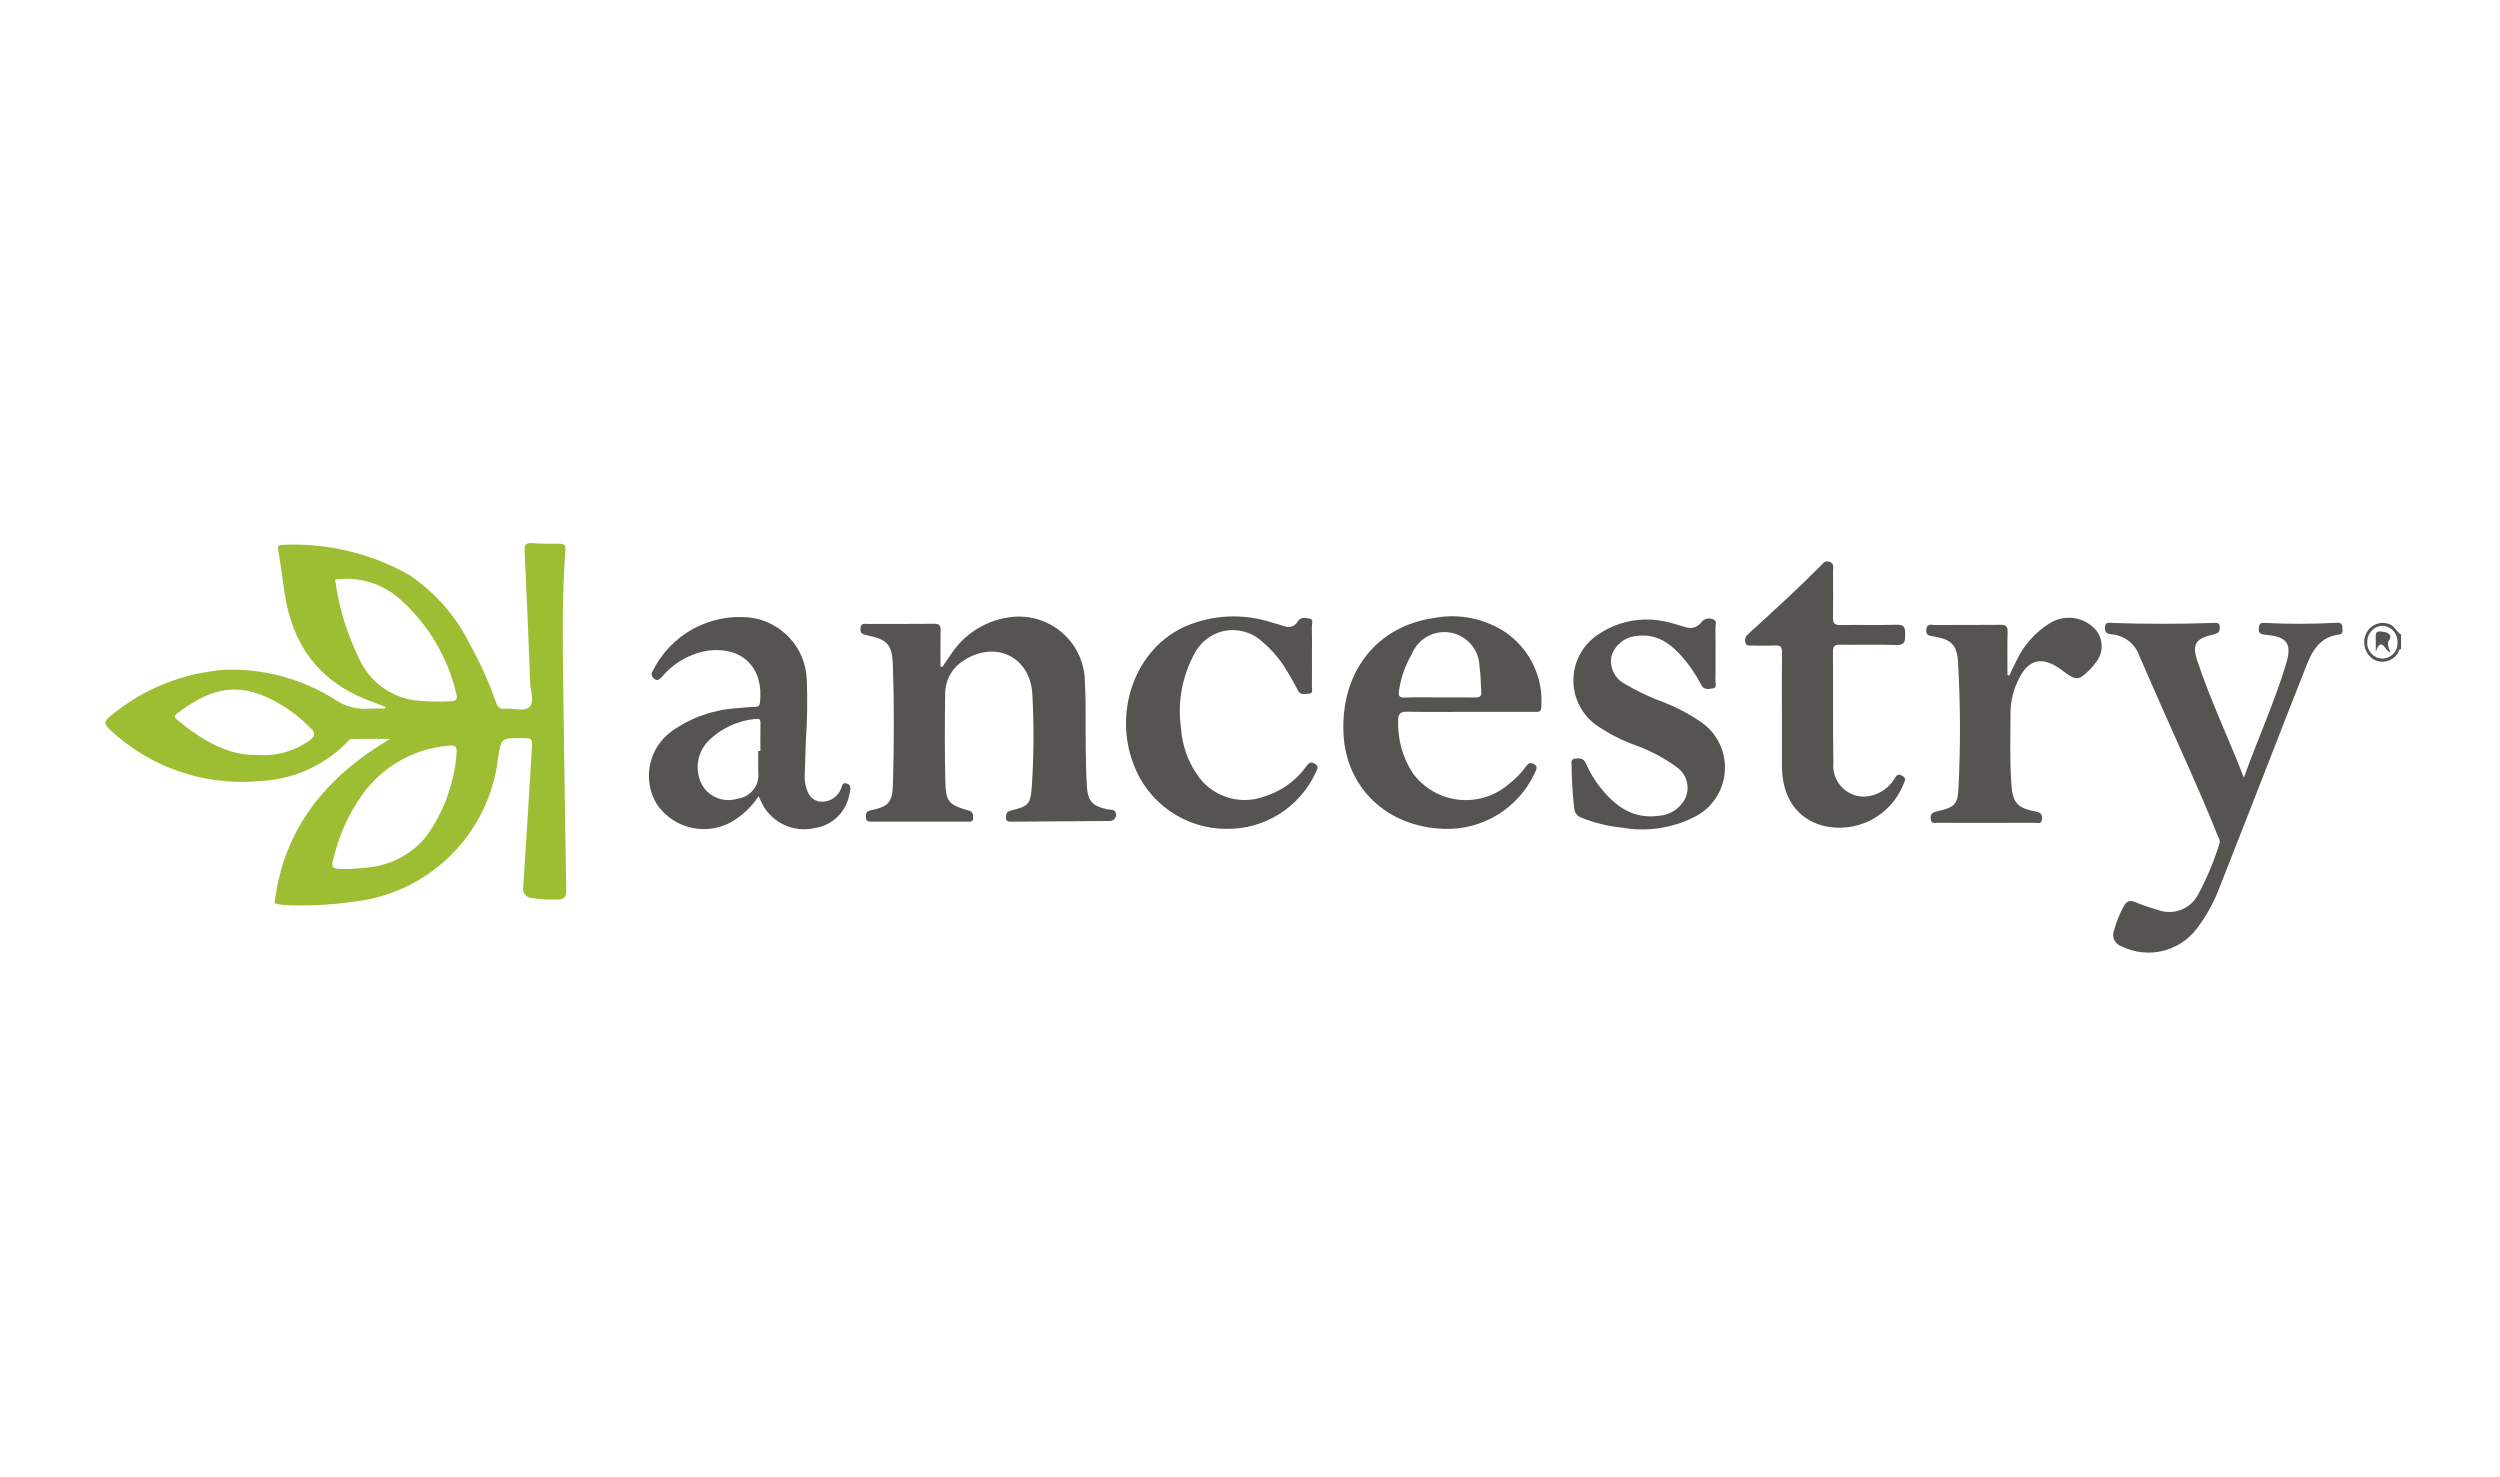
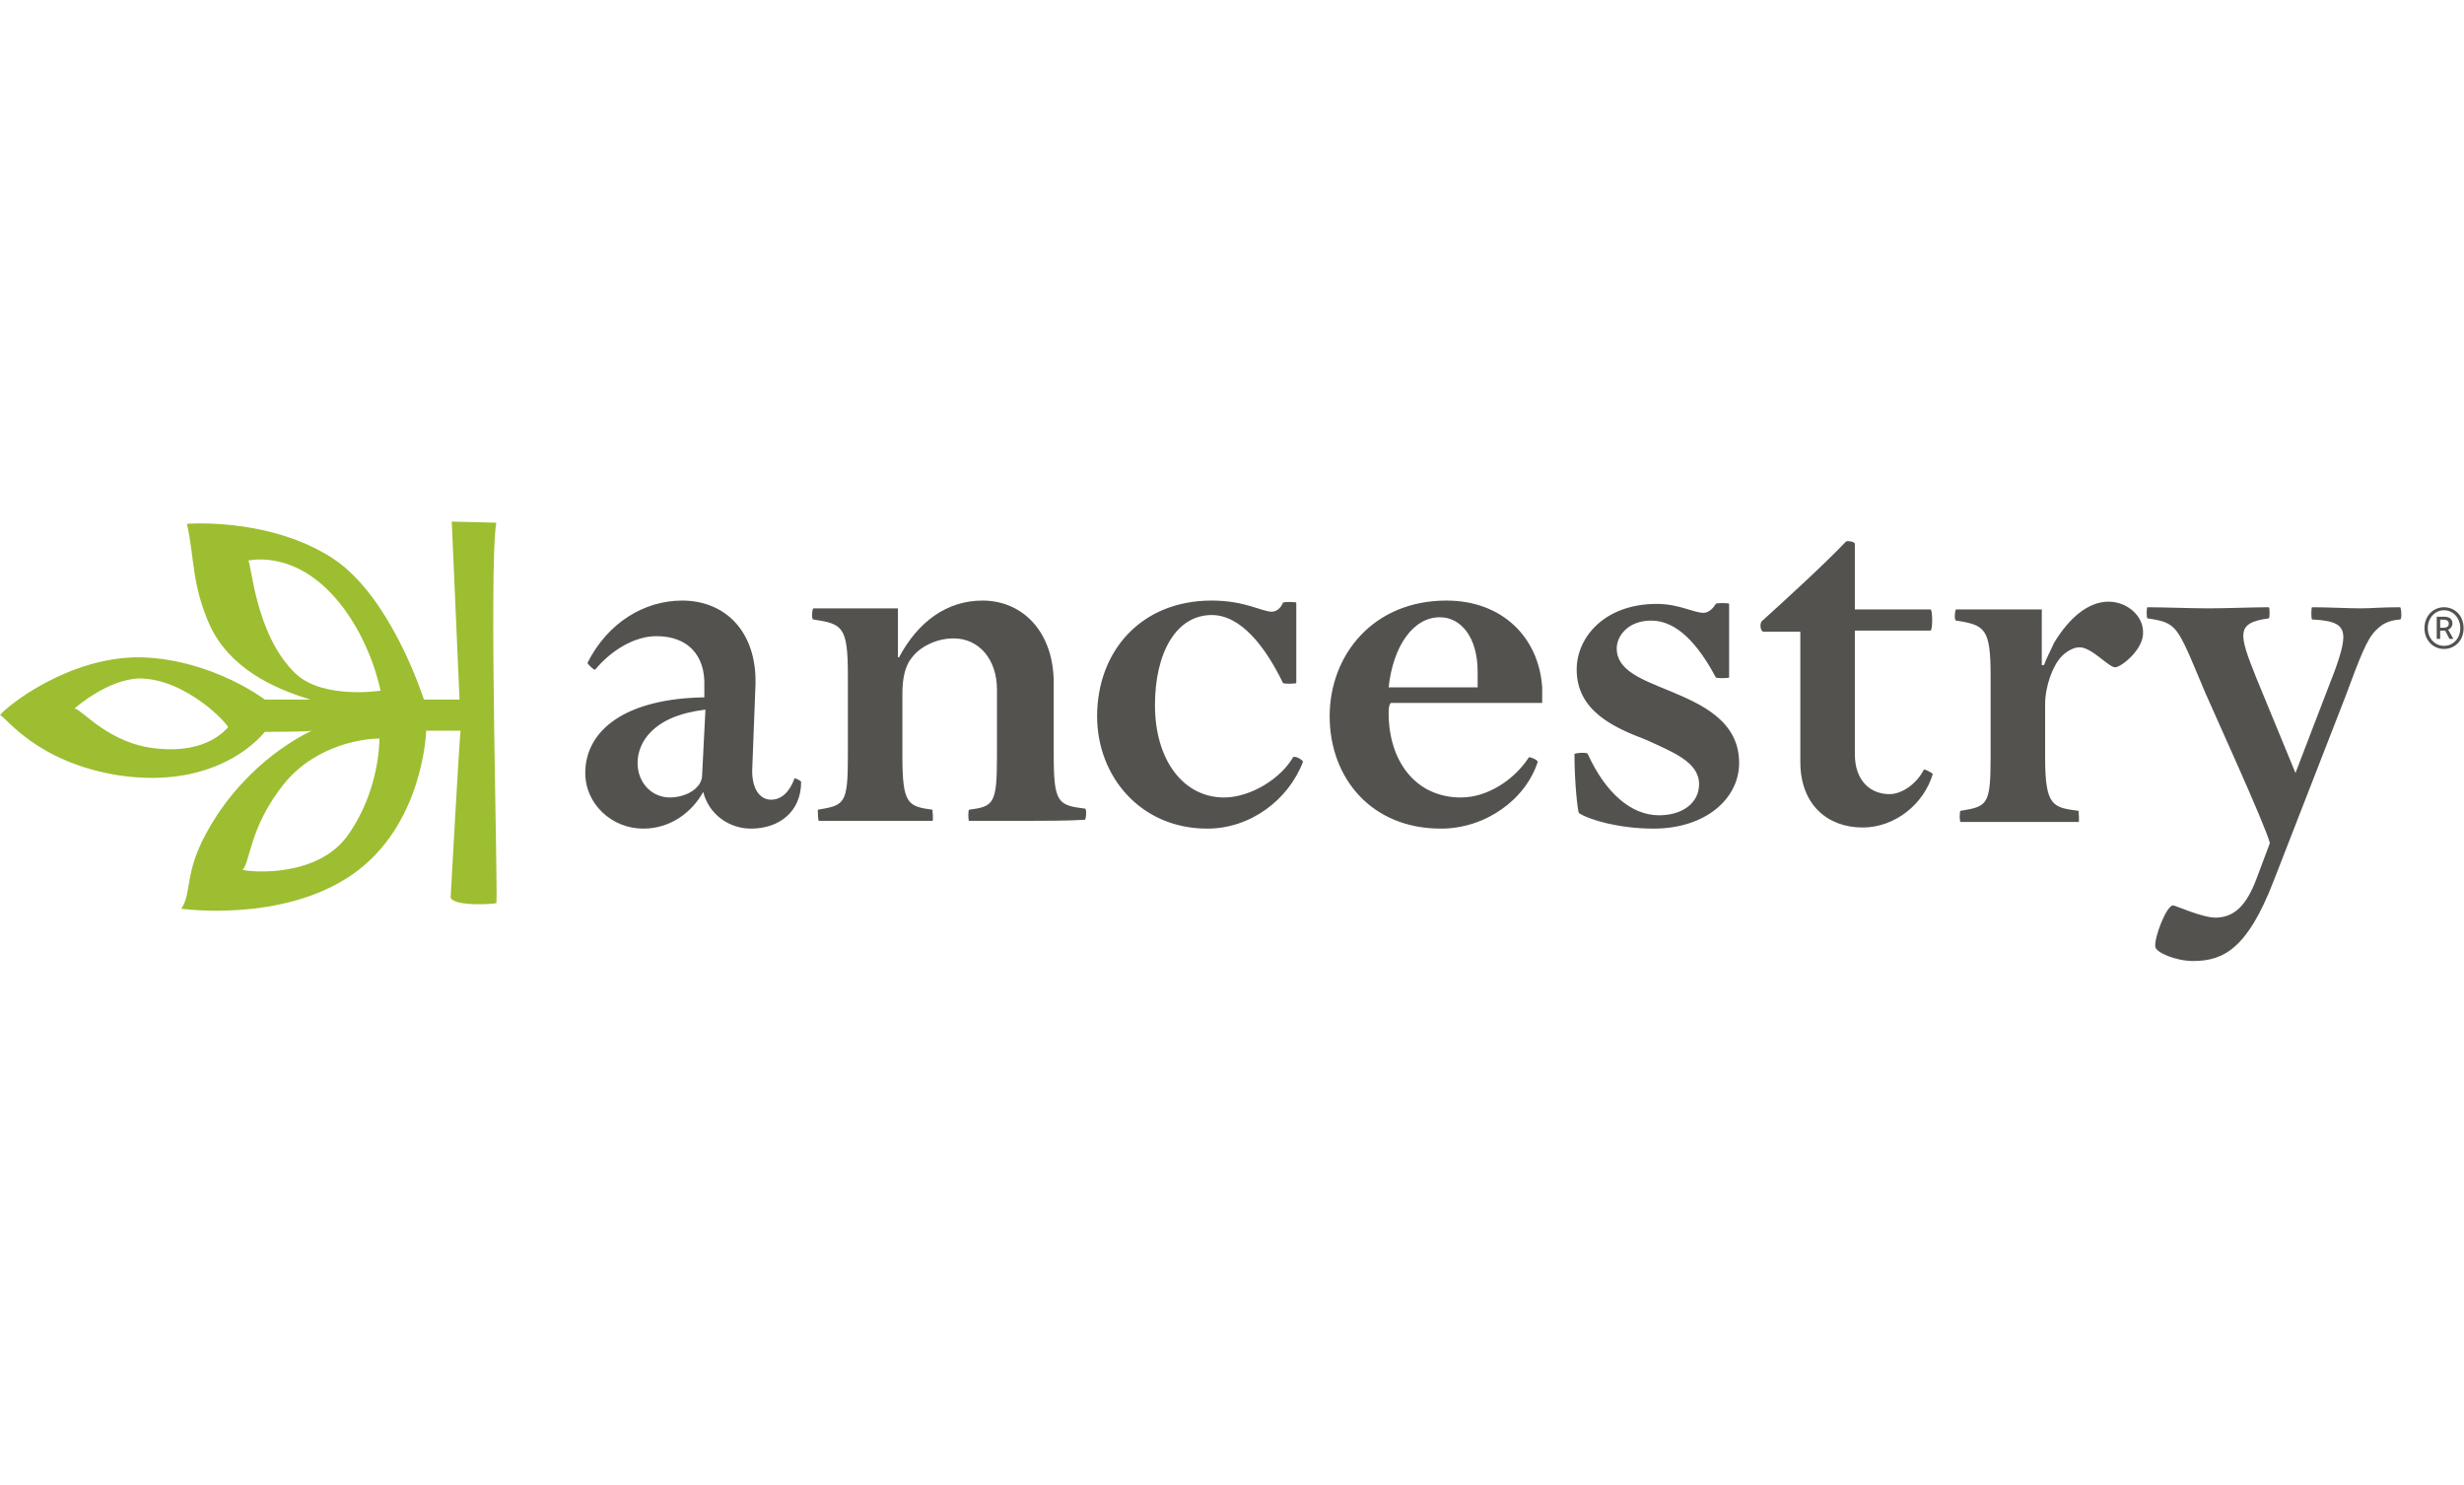
- <svg xmlns="http://www.w3.org/2000/svg" id="Layer_1" data-name="Layer 1" viewBox="0 0 215 127">
-   <defs>
-     <style>.cls-1{fill:transparent;}.cls-2{fill:#565451;}.cls-3{fill:#9dbe33;}</style>
-   </defs>
-   <rect class="cls-1" x="-3.851" y="-2.947" width="223.255" height="134.511" />
-   <path class="cls-2" d="M206.491,55.809c-.23.029-.203.26-.299.393a1.56,1.56,0,0,1-2.103.482,1.753,1.753,0,0,1-.581-2.24,1.58,1.58,0,0,1,1.955-.777c.486.163.626.675,1.029.909Zm-1.579-1.995a1.377,1.377,0,0,0-1.328,1.417,1.332,1.332,0,0,0,1.243,1.403,1.3,1.3,0,0,0,1.355-1.357A1.368,1.368,0,0,0,204.912,53.814Z" />
-   <path class="cls-3" d="M33.157,60.804c-.395-.156-.786-.322-1.185-.465-4.433-1.594-6.841-4.799-7.505-9.396-.172-1.194-.327-2.391-.535-3.579-.066-.379-.014-.499.382-.505a20.126,20.126,0,0,1,10.879,2.584,15.44,15.44,0,0,1,5.289,6.105,30.821,30.821,0,0,1,2.171,4.842c.139.393.311.6.761.558.713-.066,1.624.287,2.094-.134.49-.439.112-1.356.087-2.057q-.201-5.661-.479-11.319c-.027-.561.081-.789.694-.733.767.069,1.542.051,2.314.057.376.003.535.098.502.541-.271,3.642-.244,7.291-.198,10.939q.116,9.173.268,18.346c.009.516-.134.743-.666.763a10.978,10.978,0,0,1-2.306-.127.773.773,0,0,1-.725-.956c.263-3.921.486-7.845.732-11.767.064-1.022.08-1.021-.91-1.022-1.725-.002-1.725-.002-1.986,1.699A14.06,14.06,0,0,1,30.266,77.561a29.915,29.915,0,0,1-5.306.289,4.908,4.908,0,0,1-1.35-.164c.769-6.437,4.406-10.863,9.941-14.141-1.196,0-2.267-.009-3.338.012-.121.002-.252.159-.355.266a11.183,11.183,0,0,1-7.581,3.353A16.516,16.516,0,0,1,9.464,62.758c-.485-.453-.582-.694-.003-1.146A17.295,17.295,0,0,1,19.453,57.595a16.645,16.645,0,0,1,9.382,2.583,4.499,4.499,0,0,0,2.885.771,13.973,13.973,0,0,1,1.419-.008Zm-3.183,13.932c.412-.032.928-.046,1.436-.116a7.348,7.348,0,0,0,5.211-2.64,14.04,14.04,0,0,0,2.646-7.2c.057-.554-.114-.721-.669-.656a10.192,10.192,0,0,0-7.086,3.747,15.372,15.372,0,0,0-2.709,5.48C28.402,74.743,28.39,74.739,29.974,74.736Zm-1.157-24.899a22.149,22.149,0,0,0,2.085,6.844,6.173,6.173,0,0,0,4.734,3.542,18.714,18.714,0,0,0,3.157.083c.476-.018.57-.212.456-.619a15.676,15.676,0,0,0-4.781-8.101A6.948,6.948,0,0,0,28.818,49.837Zm-6.712,15.086a6.774,6.774,0,0,0,4.588-1.3c.435-.344.429-.592.048-.974A12.609,12.609,0,0,0,22.858,59.919c-2.825-1.237-5.001-.555-7.639,1.447-.24.182-.262.313-.002.525C17.325,63.619,19.572,65.002,22.106,64.923Z" />
-   <path class="cls-2" d="M81.043,57.357c.267-.392.521-.793.802-1.173a7.142,7.142,0,0,1,5.181-3.125,5.667,5.667,0,0,1,6.276,5.63c.104,1.87.044,3.75.071,5.625.016,1.079.034,2.158.093,3.235.075,1.368.468,1.779,1.818,2.06.213.044.481-.024.631.203a.53.53,0,0,1-.453.793c-2.829.027-5.658.04-8.487.059-.249.002-.456-.013-.458-.355-.002-.317.049-.514.419-.604,1.527-.369,1.688-.527,1.802-2.106a64.762,64.762,0,0,0,.046-7.857c-.16-3.225-3.097-4.68-5.817-2.997a3.369,3.369,0,0,0-1.682,2.947c-.038,2.517-.047,5.036.016,7.552.042,1.72.303,1.976,2.009,2.463.385.11.377.366.379.648.002.36-.274.307-.498.307q-4.09.003-8.179.003c-.303 0-.553.002-.552-.426.001-.343.095-.479.453-.557,1.525-.331,1.834-.691,1.88-2.232.1-3.39.106-6.782-.002-10.172-.059-1.842-.445-2.28-2.233-2.645-.386-.079-.602-.17-.557-.619.045-.453.357-.356.62-.356,1.903-.005,3.807.011,5.71-.012.448-.005.571.142.56.57-.025,1.035-.008,2.072-.008,3.107Z" />
-   <path class="cls-2" d="M192.973,66.875c1.221-3.393,2.649-6.515,3.636-9.799.521-1.732.075-2.321-1.719-2.479-.424-.037-.678-.09-.635-.599.028-.332.138-.445.468-.43a58.696,58.696,0,0,0,6.246-.009c.334-.02.484.105.476.425-.006.24.101.545-.297.591-1.521.178-2.234,1.259-2.737,2.516-1.086,2.713-2.131,5.442-3.196,8.164-1.438,3.677-2.869,7.357-4.322,11.028a13.904,13.904,0,0,1-2.006,3.625,5.202,5.202,0,0,1-6.385,1.495,1.044,1.044,0,0,1-.694-1.398,9.232,9.232,0,0,1,.873-2.128.636.636,0,0,1,.894-.309,21.47,21.47,0,0,0,2.038.696,2.784,2.784,0,0,0,3.396-1.281,24.707,24.707,0,0,0,1.85-4.385c.127-.315-.087-.601-.198-.879-1.485-3.716-3.174-7.343-4.788-11.003-.631-1.431-1.251-2.866-1.883-4.297a2.768,2.768,0,0,0-2.42-1.87c-.346-.025-.562-.156-.55-.574.015-.512.359-.41.649-.401q4.32.145,8.64-0c.268-.009.574-.095.596.37.018.4-.158.523-.512.604-1.55.356-1.9.835-1.438,2.236C190.071,60.172,191.619,63.387,192.973,66.875Z" />
-   <path class="cls-2" d="M65.241,68.469a6.985,6.985,0,0,1-2.329,2.216,4.891,4.891,0,0,1-6.422-1.518,4.722,4.722,0,0,1,1.316-6.308,10.778,10.778,0,0,1,5.599-1.956c.511-.057,1.025-.094,1.538-.115.28-.012.385-.097.419-.401.326-2.932-1.497-4.789-4.426-4.439a6.519,6.519,0,0,0-4.008,2.262c-.293.315-.493.394-.788.036a.387.387,0,0,1-.026-.488,8.316,8.316,0,0,1,8.427-4.644,5.579,5.579,0,0,1,4.841,5.305,48.214,48.214,0,0,1-.079,5.314c-.022.925-.069,1.849-.094,2.774a3.948,3.948,0,0,0,.037.846c.135.701.362,1.366,1.162,1.568a1.74,1.74,0,0,0,1.859-.954c.147-.221.104-.731.554-.588.487.155.276.617.225.935a3.552,3.552,0,0,1-3.012,2.905,4.06,4.06,0,0,1-4.414-1.954C65.497,69.041,65.399,68.804,65.241,68.469Zm-.035-3.883.189 0c0-.769-.009-1.539.005-2.308.005-.29.003-.517-.393-.451a6.607,6.607,0,0,0-4.156,1.962,3.243,3.243,0,0,0-.431,3.79,2.624,2.624,0,0,0,3.026,1.103A2.041,2.041,0,0,0,65.203,66.355C65.218,65.766,65.206,65.176,65.206,64.586Z" />
-   <path class="cls-2" d="M126.453,61.22c-1.826 0-3.652.022-5.477-.013-.557-.011-.733.216-.733.71a7.814,7.814,0,0,0,1.23,4.535,5.647,5.647,0,0,0,8.356.917,6.918,6.918,0,0,0,1.391-1.434c.184-.268.36-.4.692-.23.392.201.204.468.109.714a8.298,8.298,0,0,1-7.907,4.863c-4.817-.186-8.315-3.493-8.569-8.101-.292-5.305,2.793-9.304,7.721-10.023a8.313,8.313,0,0,1,6.324,1.298,7.17,7.17,0,0,1,2.963,6.354c-.009.444-.253.413-.546.412Q129.23,61.217,126.453,61.22Zm-2.684-1.242c1.028,0,2.056-.013,3.084.007.383.007.577-.083.539-.508-.063-.715-.034-1.443-.156-2.146a3.021,3.021,0,0,0-5.831-1.058,8.65,8.65,0,0,0-1.087,3.099c-.081.459.001.641.521.618C121.814,59.948,122.792,59.978,123.769,59.978Z" />
-   <path class="cls-2" d="M153.244,61.208c-0-1.697-.016-3.393.01-5.09.007-.469-.121-.637-.605-.608-.667.04-1.338.014-2.007.007-.194-.002-.428.064-.519-.207a.622.622,0,0,1,.094-.653,6.015,6.015,0,0,1,.448-.423c1.995-1.82,3.993-3.637,5.894-5.557.211-.213.391-.501.774-.369.458.158.301.545.305.851.014,1.311.024,2.622-.003,3.933-.01.491.128.671.646.662,1.621-.03,3.243.025,4.863-.027.738-.024.696.408.699.878.003.488-.003.889-.723.865-1.619-.053-3.242-.003-4.863-.025-.455-.006-.628.102-.624.595.025,3.187-.013,6.375.037,9.562a2.652,2.652,0,0,0,2.639,2.909,3.173,3.173,0,0,0,2.571-1.479c.18-.234.254-.565.697-.326.449.242.204.521.103.774a5.916,5.916,0,0,1-6.994,3.509c-2.126-.618-3.343-2.335-3.435-4.846-.003-.077-.006-.154-.006-.231Q153.244,63.56,153.244,61.208Z" />
-   <path class="cls-2" d="M147.534,56.255c0,.771.014,1.542-.009,2.312-.006.221.17.579-.214.633-.356.05-.766.169-1.008-.301a11.875,11.875,0,0,0-1.588-2.359c-1.073-1.234-2.313-2.123-4.08-1.83a2.439,2.439,0,0,0-2.052,1.741,2.207,2.207,0,0,0,1.119,2.346,20.257,20.257,0,0,0,3.474,1.639,15.176,15.176,0,0,1,2.99,1.577,4.75,4.75,0,0,1-.482,8.264,9.95,9.95,0,0,1-6.222.896,12.571,12.571,0,0,1-3.429-.84.915.915,0,0,1-.65-.842,32.846,32.846,0,0,1-.225-3.612c.005-.256-.129-.6.326-.643.371-.034.7-.045.888.392a9.412,9.412,0,0,0,1.364,2.226c1.264,1.554,2.778,2.6,4.911,2.305a2.746,2.746,0,0,0,2.247-1.423,2.165,2.165,0,0,0-.676-2.751,14.182,14.182,0,0,0-3.666-1.929,14.896,14.896,0,0,1-3.145-1.606,4.735,4.735,0,0,1,.188-7.982,7.417,7.417,0,0,1,6.067-.904c.424.099.835.254,1.258.359a1.174,1.174,0,0,0,1.382-.396.837.837,0,0,1,1.04-.257c.354.115.178.49.185.747C147.548,54.765,147.534,55.51,147.534,56.255Z" />
-   <path class="cls-2" d="M112.828,56.446c0,.874.01,1.747-.007,2.621-.004.219.152.578-.266.594-.332.013-.713.16-.939-.294-.285-.573-.61-1.128-.943-1.676a9.478,9.478,0,0,0-2.076-2.465,3.705,3.705,0,0,0-5.901,1.04,10.357,10.357,0,0,0-1.132,6.338,8.018,8.018,0,0,0,1.352,3.962,4.913,4.913,0,0,0,5.762,1.952,6.994,6.994,0,0,0,3.645-2.584c.197-.273.349-.474.735-.264.436.237.213.501.094.767a8.329,8.329,0,0,1-7.701,4.847,8.54,8.54,0,0,1-7.966-5.549c-1.773-4.659.212-9.985,4.453-11.867a10.541,10.541,0,0,1,7.462-.326c.344.101.692.192,1.033.302a.901.901,0,0,0,1.149-.362c.268-.446.668-.356,1.019-.29.403.075.211.464.218.71C112.843,54.75,112.828,55.598,112.828,56.446Z" />
-   <path class="cls-2" d="M172.804,58.097c.216-.451.419-.907.649-1.35a7.564,7.564,0,0,1,2.786-3.123,3.084,3.084,0,0,1,3.722.27,2.189,2.189,0,0,1,.348,2.991,4.718,4.718,0,0,1-.592.708c-.955.946-1.18.955-2.262.137q-.062-.047-.123-.093c-1.733-1.297-2.972-.966-3.849,1.033a6.533,6.533,0,0,0-.58,2.615c-.006,2.03-.067,4.061.071,6.089.113,1.666.476,2.108,2.108,2.419.431.082.553.241.532.643-.025.494-.388.322-.624.323q-4.168.017-8.336.003c-.256-.001-.58.117-.618-.35-.036-.44.17-.55.553-.637,1.48-.338,1.786-.569,1.842-2.024a100.618,100.618,0,0,0-.043-10.863c-.102-1.455-.605-1.898-2.058-2.147-.371-.064-.727-.063-.671-.608.057-.551.456-.382.751-.384,1.878-.011,3.757.008,5.635-.015.474-.006.618.142.607.614-.03,1.232-.01,2.465-.01,3.697Z" />
-   <path class="cls-2" d="M205.569,56.121c-.431-.074-.763-1.498-1.256-.061,0-.436.017-.873-.004-1.308-.028-.571.359-.451.673-.413.37.045.759.299.524.636C205.21,55.398,205.454,55.703,205.569,56.121Z" />
+ <svg xmlns="http://www.w3.org/2000/svg" width="223.255" height="134.511" viewBox="0 0 1117 200">
+   <g fill="none" fill-rule="evenodd">
+     <path d="M319.8 85.246c-12.107 1.513-19.673 5.044-24.717 10.09-4.037 4.034-6.053 9.078-6.053 14.122 0 9.08 6.557 15.638 14.628 15.638 5.043 0 10.087-2.02 12.61-5.044 1.008-1.01 2.018-3.027 2.018-5.044l1.513-29.762zm20.68 53.972c-10.088 0-19.17-6.557-21.69-16.643-5.045 9.077-14.628 16.643-27.238 16.643-14.124 0-26.23-11.097-26.23-25.22 0-19.673 18.664-33.795 53.972-34.3v-5.044c.505-14.123-7.566-22.7-21.69-22.7-10.09 0-20.68 6.56-27.742 15.133-.504.505-3.53-2.52-3.53-3.026 9.078-18.157 25.724-28.246 42.874-28.246 19.67 0 33.795 14.124 33.29 37.83l-1.51 39.345c0 9.08 4.034 13.114 8.573 13.114 5.043 0 8.574-4.035 10.592-9.586 0-.503 3.025 1.01 3.025 1.514 0 13.62-10.087 21.186-22.698 21.186zM466.077 135.687h-26.733c-.505 0-.505-5.043 0-5.043 11.097-1.514 12.61-2.523 12.61-24.212V76.168c0-13.62-8.07-23.203-19.672-23.203-8.07 0-15.637 4.035-19.168 9.08-2.522 3.027-4.035 8.575-4.035 15.637v28.75c0 21.69 2.52 22.698 13.62 24.212 0 0 .503 5.043 0 5.043h-51.453c-.503 0-.503-5.043-.503-5.043 12.105-2.02 13.62-2.523 13.62-24.212V69.61c0-22.195-2.523-23.203-15.64-25.22-1.007 0-.503-5.045 0-5.045h38.337V61.54h.506c8.575-16.143 21.69-25.726 37.83-25.726 18.16 0 32.283 14.124 32.283 37.327v32.787c0 21.69 2.016 22.698 14.123 24.212 1.008 0 .504 5.043 0 5.043-7.566.504-18.664.504-25.726.504M547.287 139.218c-30.264 0-49.936-23.707-49.936-50.945 0-29.256 19.673-52.46 51.956-52.46 15.132 0 22.697 5.045 27.238 5.045 2.017 0 4.035-1.513 5.043-4.035 0-.505 6.054-.505 6.054 0V73.14c0 .505-6.053.505-6.053 0-8.07-16.646-19.167-30.768-32.28-30.768-16.144 0-25.727 17.15-25.727 40.856 0 25.22 13.114 41.868 31.274 41.868 12.105 0 25.726-8.576 31.273-18.16.504-1.01 4.54 1.01 4.54 2.02-6.556 17.148-23.708 30.262-43.38 30.262M669.86 75.158v-7.062c0-15.637-7.566-24.716-17.15-24.716-12.107 0-21.185 13.114-23.204 31.778h40.355zm-40.354 11.6c0 21.69 12.108 38.336 32.787 38.336 12.106 0 24.21-8.07 30.77-18.16 0-.503 4.034 1.01 4.034 2.02-5.546 17.15-23.707 30.263-43.883 30.263-31.777 0-50.44-23.203-50.44-50.945s19.672-52.458 52.963-52.458c25.22 0 41.867 16.645 43.38 39.344v7.062h-68.6c-1.01 1.008-1.01 3.53-1.01 4.54zM749.558 139.218c-15.638 0-29.257-4.033-33.796-7.062-.504-.504-2.017-13.618-2.017-26.733 0-.503 6.052-1.01 6.052 0 8.07 17.654 19.672 27.742 32.283 27.742 10.592 0 18.158-5.547 18.158-14.123 0-10.087-12.106-14.628-24.21-20.176-14.63-5.548-31.273-13.115-31.273-31.777 0-14.63 12.61-29.762 36.317-29.762 10.09 0 16.645 4.035 21.186 4.035 2.017 0 4.034-1.512 5.546-4.035 0-.504 6.054-.504 6.054 0V70.62c0 .504-6.054.504-6.054 0-8.07-15.133-17.653-25.726-29.255-25.726-10.594 0-15.64 7.062-15.64 12.612 0 10.087 11.603 14.122 23.708 19.167 14.628 6.052 31.778 13.62 31.778 32.786 0 16.14-15.13 29.758-38.838 29.758M799.494 49.937c-1.512 0-2.017-4.036-.504-5.044 10.593-9.585 28.248-25.725 37.83-35.814.505-.505 4.036 0 4.036 1.01v29.758h34.3c1.01 0 1.01 9.584 0 9.584h-34.3v55.99c0 12.61 7.567 18.158 15.637 18.158 6.053 0 12.61-5.042 15.638-11.097 0-.503 4.035 1.514 4.035 2.02-4.034 13.62-17.15 24.21-31.778 24.21-15.638 0-28.248-10.088-28.248-29.76V49.936h-16.646zM958.89 66.08c-3.028 0-10.594-9.08-16.142-9.08-2.523 0-5.55 1.513-8.07 4.035-4.036 4.035-7.567 13.62-7.567 21.69v24.212c0 22.194 3.532 22.698 15.134 24.21 0 0 .504 5.043 0 5.043h-53.466c-.505 0-.505-5.042 0-5.042 12.106-2.018 13.62-2.523 13.62-24.21V70.113c0-21.69-2.522-23.203-15.638-25.22-1.01 0-.505-5.045 0-5.045h38.837v25.22h1.01c1.01-3.026 3.025-6.557 4.54-10.088 7.06-11.602 15.64-18.664 24.716-18.664 8.575 0 15.638 6.558 15.638 13.62.5 8.07-10.09 16.14-12.61 16.14M1063.3 79.193l-32.786 84.237c-11.6 29.76-22.194 35.814-36.318 35.814-8.07 0-17.15-4.036-17.15-6.557-.504-4.036 5.044-18.663 8.07-18.663 1.01 0 13.115 5.546 19.167 5.546 8.575 0 14.124-5.546 18.663-17.653l6.054-16.142c-2.018-8.07-26.23-61.033-29.255-68.096-6.053-14.124-10.09-25.22-14.124-29.256-2.52-2.523-5.043-3.53-12.105-4.54-.504 0-.504-5.045 0-5.045 6.558 0 20.177.504 27.743.504 7.566 0 20.68-.505 27.238-.505.504 0 .504 5.045 0 5.045-15.133 2.016-13.62 7.06-5.548 27.238l17.655 42.874 14.122-36.822c5.045-12.61 7.567-20.176 7.567-24.716 0-5.55-3.533-7.567-14.124-8.07-.505 0-.505-5.55 0-5.55 7.062 0 16.142.504 22.194.504 4.54 0 9.08-.505 17.655-.505.504 0 1.008 5.55 0 5.55-5.548.503-8.07 2.016-11.097 5.042-4.035 4.036-7.062 12.106-13.62 29.76z" fill="#54524F">
+   </path>
+     <path d="M150.82 33.292c-17.654-19.168-35.307-16.14-38.334-15.637 1.513.504 3.027 33.796 21.69 51.45 12.61 11.6 38.335 7.565 38.335 7.565s-4.54-24.715-21.69-43.378m21.187 65.07c-5.55 0-28.248 2.018-43.38 20.68-15.637 19.673-15.133 35.31-18.664 38.84 3.027 1.01 34.805 4.035 48.424-16.645 13.114-19.17 13.62-39.85 13.62-42.876M33.797 84.74c3.53.506 15.637 16.143 37.327 18.16 23.707 2.524 31.777-9.582 32.283-9.582 0-1.514-19.168-22.194-40.353-22.194-14.63.503-29.257 13.617-29.257 13.617m86.254 10.594c-.504.504-20.175 26.734-66.582 19.672C16.142 108.954 2.523 88.272 0 87.768c3.027-4.036 31.275-26.734 64.06-26.23 32.284 1.01 55.99 19.168 55.99 19.168h20.68c-16.644-5.044-36.82-14.123-45.9-34.3-8.07-18.662-6.557-29.76-10.088-45.396 0 0 37.326-3.027 66.078 15.636 26.23 17.15 40.857 62.547 41.362 64.06h16.14L204.793 0l20.176.504c-3.53 21.186 1.01 172.51 0 172.51-2.017.503-19.168 1.51-20.68-2.524 0 0 4.035-74.148 4.54-75.662H193.19c0 1.01-1.513 42.875-33.29 65.07-31.78 22.194-77.68 15.636-77.68 15.636 5.55-8.575 0-17.654 16.14-42.37 18.664-28.247 43.38-38.336 42.877-38.336-1.513.506-20.68.506-21.186.506" fill="#9CBE30">
+   </path>
+     <path d="M1107.61 48.15c1.465 0 2.49-.535 2.49-1.804 0-1.12-.59-1.85-2.344-1.85h-1.56v3.655h1.414zm-2.973-5.02H1108c1.9 0 3.752.683 3.752 3.12 0 1.218-.83 2.39-1.95 2.73l2.39 4.19h-1.806l-1.9-3.704h-2.292v3.704h-1.557V43.13zm10.674 5.215c0-4.68-3.265-8.14-7.362-8.14-4.09 0-7.358 3.46-7.358 8.14 0 4.63 3.266 7.993 7.358 7.993 4.097 0 7.363-3.362 7.363-7.993zm-16.23 0c0-5.703 4.044-9.504 8.87-9.504 4.873 0 8.87 3.802 8.87 9.505 0 5.654-3.997 9.407-8.87 9.407-4.826 0-8.87-3.753-8.87-9.407z" fill="#54524F">
+   </path>
+   </g>
</svg>
